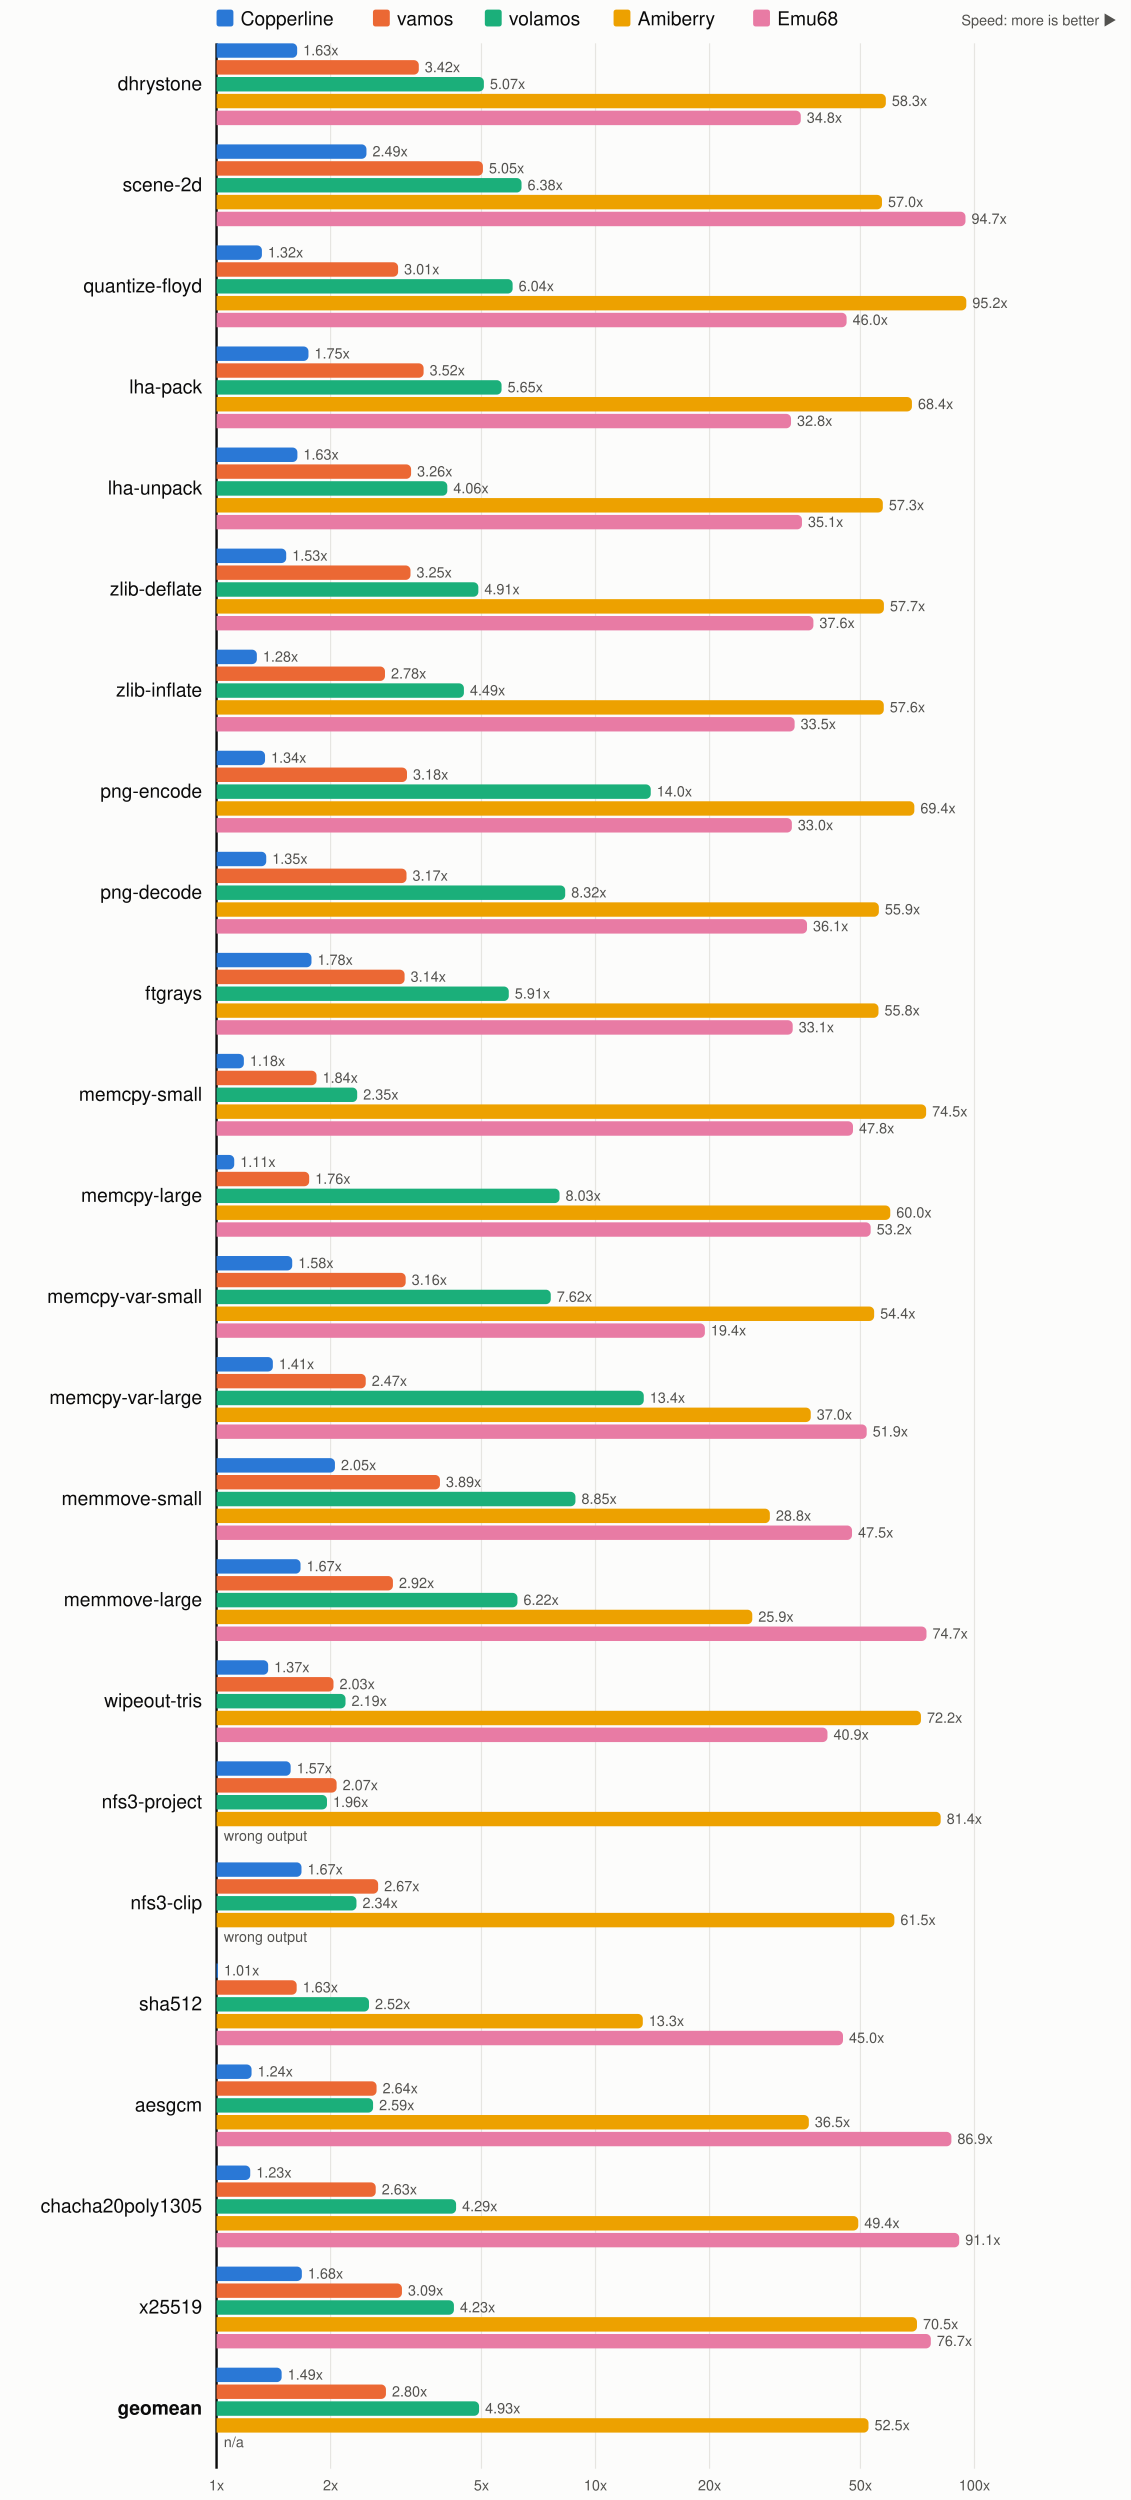
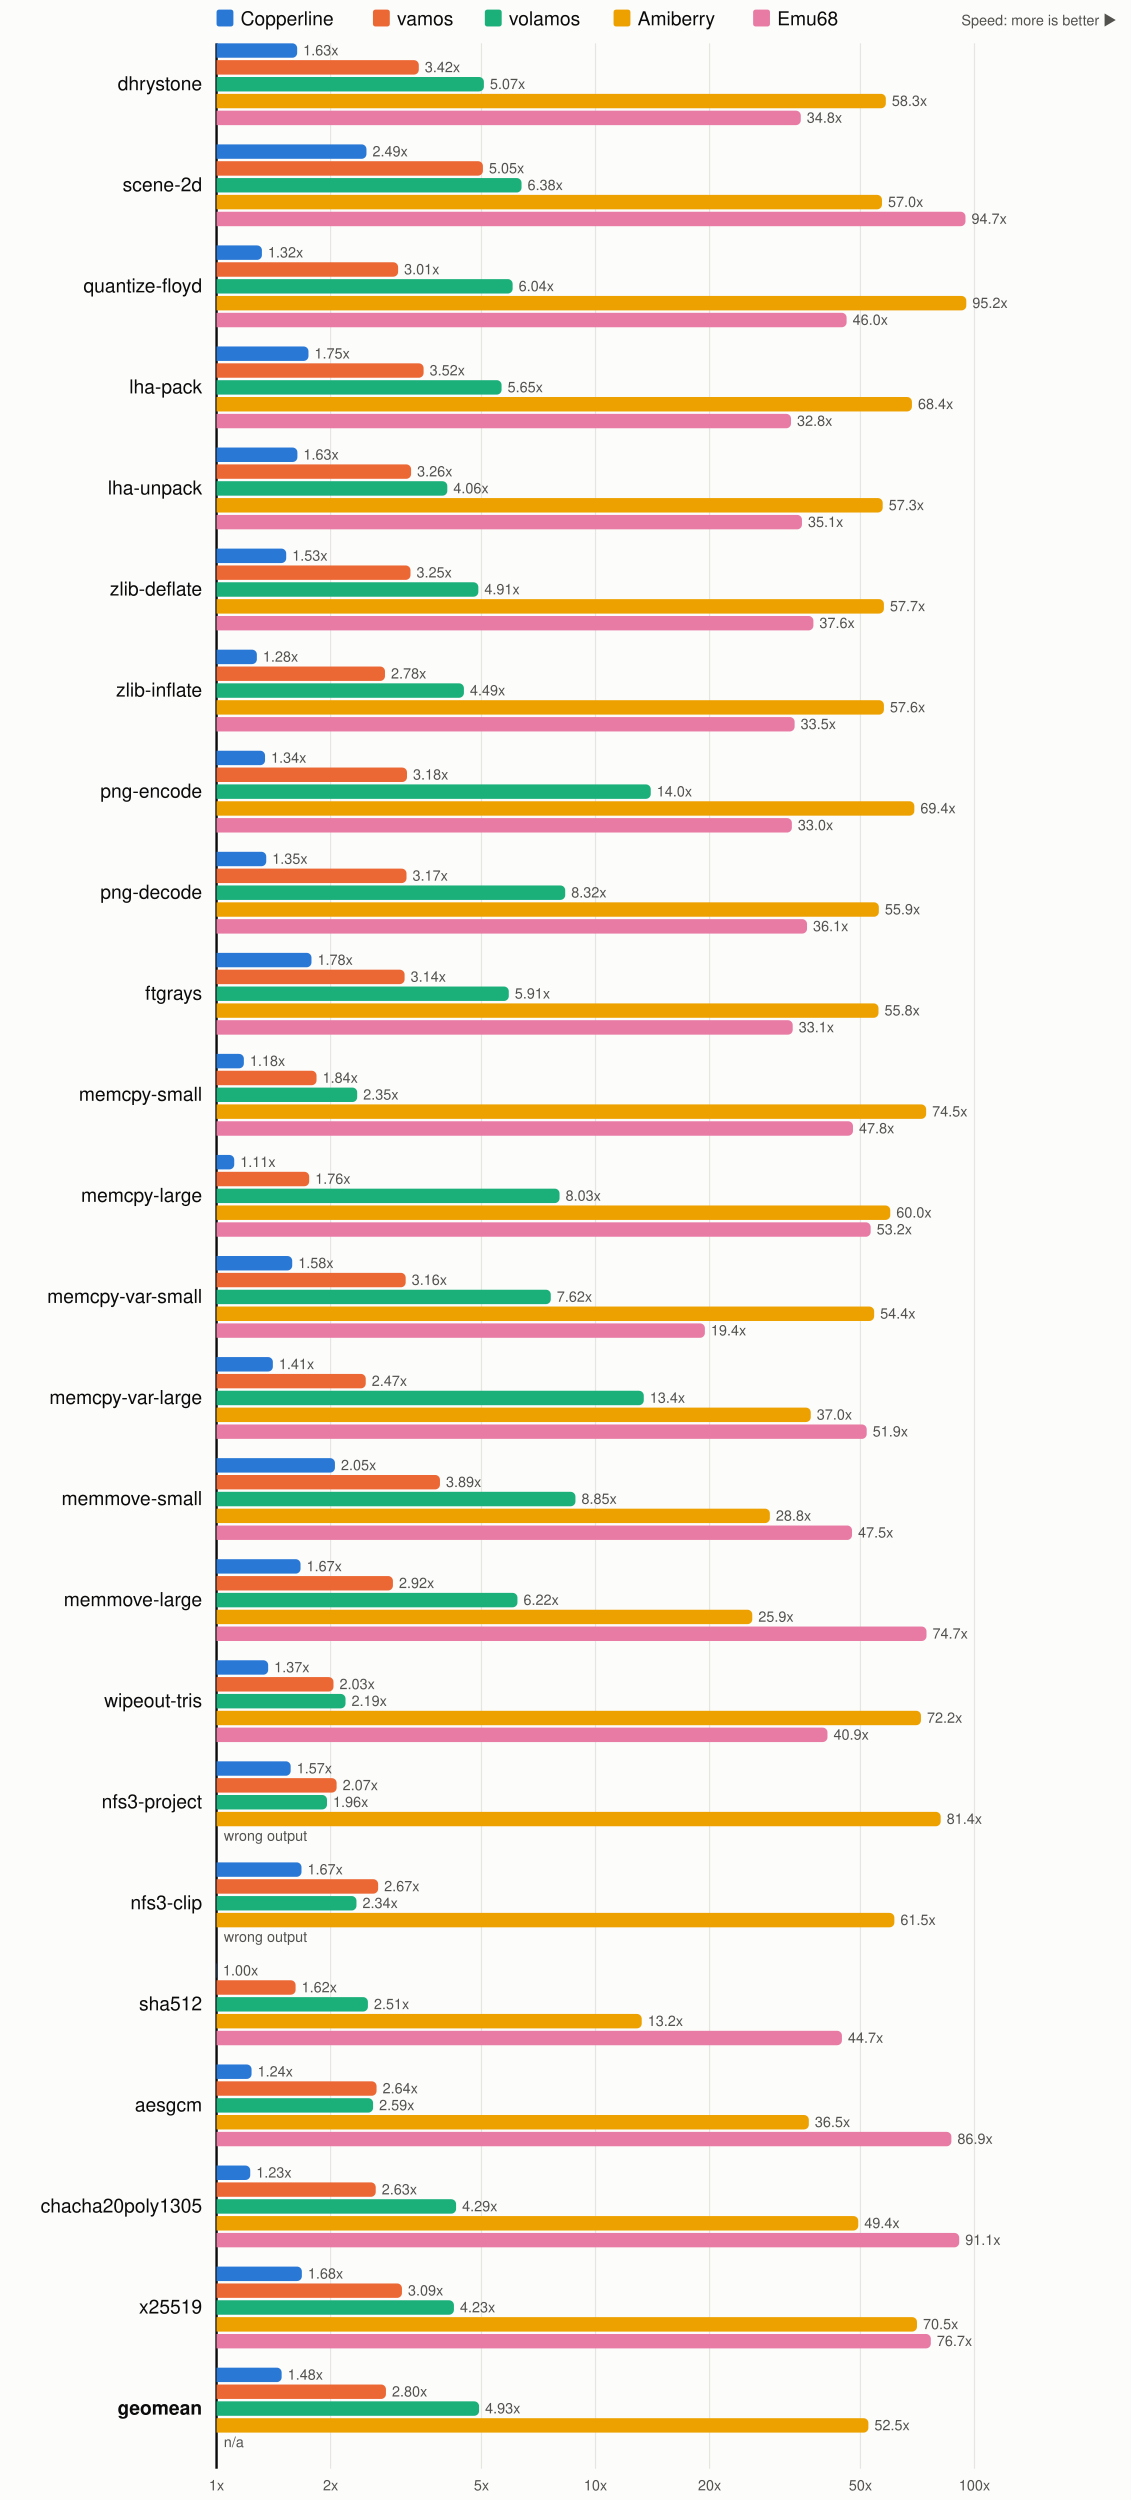
<svg xmlns="http://www.w3.org/2000/svg" width="940" height="2078" viewBox="0 0 940 2078" role="img" aria-label="m68k emulators on benchwork-040, speed relative to a 25 MHz 68040">
  <style>.t{font-family:system-ui,-apple-system,'Segoe UI',Helvetica,Arial,sans-serif;font-size:12px;fill:#0b0b0b}.t.muted{fill:#52514e}.t.big{font-size:16px}.t.name{font-weight:600}.t.axis{fill:#52514e;font-size:12px}.grid{stroke:#e6e5e1;stroke-width:1}.ref{stroke:#0b0b0b;stroke-width:2}.bg{fill:#fcfcfb}.ring{stroke:#fcfcfb;stroke-width:2}.dot{fill:#0b0b0b}.s0{fill:#2a78d6}.k0{stroke:#2a78d6}.s1{fill:#eb6834}.k1{stroke:#eb6834}.s2{fill:#1baf7a}.k2{stroke:#1baf7a}.s3{fill:#eda100}.k3{stroke:#eda100}.s4{fill:#e87ba4}.k4{stroke:#e87ba4}@media(prefers-color-scheme:dark){.t{fill:#ffffff}.t.muted{fill:#c3c2b7}.t.axis{fill:#c3c2b7}.grid{stroke:#333331}.ref{stroke:#ffffff}.bg{fill:#1a1a19}.ring{stroke:#1a1a19}.dot{fill:#ffffff}.s0{fill:#3987e5}.k0{stroke:#3987e5}.s1{fill:#d95926}.k1{stroke:#d95926}.s2{fill:#199e70}.k2{stroke:#199e70}.s3{fill:#c98500}.k3{stroke:#c98500}.s4{fill:#d55181}.k4{stroke:#d55181}}</style>
  <rect class="bg" width="940" height="2078" />
  <text class="t muted" x="928" y="21" text-anchor="end">Speed: more is better ▶</text>
  <rect class="s0" x="180" y="8" width="14" height="14" rx="2" />
  <text class="t big" x="200" y="21">Copperline</text>
  <rect class="s1" x="310" y="8" width="14" height="14" rx="2" />
  <text class="t big" x="330" y="21">vamos</text>
  <rect class="s2" x="403" y="8" width="14" height="14" rx="2" />
  <text class="t big" x="423" y="21">volamos</text>
  <rect class="s3" x="510" y="8" width="14" height="14" rx="2" />
  <text class="t big" x="530" y="21">Amiberry</text>
  <rect class="s4" x="626" y="8" width="14" height="14" rx="2" />
  <text class="t big" x="646" y="21">Emu68</text>
  <line class="ref" x1="180.0" y1="36" x2="180.0" y2="2052" />
  <text class="t axis" x="180.0" y="2070" text-anchor="middle">1x</text>
  <line class="grid" x1="274.8" y1="36" x2="274.8" y2="2052" />
  <text class="t axis" x="274.8" y="2070" text-anchor="middle">2x</text>
  <line class="grid" x1="400.2" y1="36" x2="400.2" y2="2052" />
  <text class="t axis" x="400.2" y="2070" text-anchor="middle">5x</text>
  <line class="grid" x1="495.0" y1="36" x2="495.0" y2="2052" />
  <text class="t axis" x="495.0" y="2070" text-anchor="middle">10x</text>
  <line class="grid" x1="589.8" y1="36" x2="589.8" y2="2052" />
  <text class="t axis" x="589.8" y="2070" text-anchor="middle">20x</text>
  <line class="grid" x1="715.2" y1="36" x2="715.2" y2="2052" />
  <text class="t axis" x="715.2" y="2070" text-anchor="middle">50x</text>
  <line class="grid" x1="810.0" y1="36" x2="810.0" y2="2052" />
  <text class="t axis" x="810.0" y="2070" text-anchor="middle">100x</text>
  <text class="t big" x="168" y="75.0" text-anchor="end">dhrystone</text>
  <path class="s0" d="M180,36 h63.0 a4,4 0 0 1 4,4 v4 a4,4 0 0 1 -4,4 h-63.0 z" />
  <text class="t muted" x="252.0" y="46">1.63x</text>
  <path class="s1" d="M180,50 h164.1 a4,4 0 0 1 4,4 v4 a4,4 0 0 1 -4,4 h-164.1 z" />
  <text class="t muted" x="353.1" y="60">3.42x</text>
  <path class="s2" d="M180,64 h218.2 a4,4 0 0 1 4,4 v4 a4,4 0 0 1 -4,4 h-218.2 z" />
  <text class="t muted" x="407.2" y="74">5.07x</text>
  <path class="s3" d="M180,78 h552.3 a4,4 0 0 1 4,4 v4 a4,4 0 0 1 -4,4 h-552.3 z" />
  <text class="t muted" x="741.3" y="88">58.3x</text>
  <path class="s4" d="M180,92 h481.6 a4,4 0 0 1 4,4 v4 a4,4 0 0 1 -4,4 h-481.6 z" />
  <text class="t muted" x="670.6" y="102">34.8x</text>
  <text class="t big" x="168" y="159.0" text-anchor="end">scene-2d</text>
  <path class="s0" d="M180,120 h120.6 a4,4 0 0 1 4,4 v4 a4,4 0 0 1 -4,4 h-120.6 z" />
  <text class="t muted" x="309.6" y="130">2.49x</text>
  <path class="s1" d="M180,134 h217.4 a4,4 0 0 1 4,4 v4 a4,4 0 0 1 -4,4 h-217.4 z" />
  <text class="t muted" x="406.4" y="144">5.05x</text>
  <path class="s2" d="M180,148 h249.5 a4,4 0 0 1 4,4 v4 a4,4 0 0 1 -4,4 h-249.5 z" />
  <text class="t muted" x="438.5" y="158">6.38x</text>
  <path class="s3" d="M180,162 h549.1 a4,4 0 0 1 4,4 v4 a4,4 0 0 1 -4,4 h-549.1 z" />
  <text class="t muted" x="738.1" y="172">57.0x</text>
  <path class="s4" d="M180,176 h618.5 a4,4 0 0 1 4,4 v4 a4,4 0 0 1 -4,4 h-618.5 z" />
  <text class="t muted" x="807.5" y="186">94.7x</text>
  <text class="t big" x="168" y="243.0" text-anchor="end">quantize-floyd</text>
  <path class="s0" d="M180,204 h33.7 a4,4 0 0 1 4,4 v4 a4,4 0 0 1 -4,4 h-33.7 z" />
  <text class="t muted" x="222.7" y="214">1.32x</text>
  <path class="s1" d="M180,218 h146.9 a4,4 0 0 1 4,4 v4 a4,4 0 0 1 -4,4 h-146.9 z" />
  <text class="t muted" x="335.9" y="228">3.01x</text>
  <path class="s2" d="M180,232 h242.1 a4,4 0 0 1 4,4 v4 a4,4 0 0 1 -4,4 h-242.1 z" />
  <text class="t muted" x="431.1" y="242">6.04x</text>
  <path class="s3" d="M180,246 h619.2 a4,4 0 0 1 4,4 v4 a4,4 0 0 1 -4,4 h-619.2 z" />
  <text class="t muted" x="808.2" y="256">95.2x</text>
  <path class="s4" d="M180,260 h519.7 a4,4 0 0 1 4,4 v4 a4,4 0 0 1 -4,4 h-519.7 z" />
  <text class="t muted" x="708.7" y="270">46.0x</text>
  <text class="t big" x="168" y="327.0" text-anchor="end">lha-pack</text>
  <path class="s0" d="M180,288 h72.4 a4,4 0 0 1 4,4 v4 a4,4 0 0 1 -4,4 h-72.4 z" />
  <text class="t muted" x="261.4" y="298">1.75x</text>
  <path class="s1" d="M180,302 h168.1 a4,4 0 0 1 4,4 v4 a4,4 0 0 1 -4,4 h-168.1 z" />
  <text class="t muted" x="357.1" y="312">3.52x</text>
  <path class="s2" d="M180,316 h232.9 a4,4 0 0 1 4,4 v4 a4,4 0 0 1 -4,4 h-232.9 z" />
  <text class="t muted" x="421.9" y="326">5.65x</text>
  <path class="s3" d="M180,330 h574.0 a4,4 0 0 1 4,4 v4 a4,4 0 0 1 -4,4 h-574.0 z" />
  <text class="t muted" x="763.0" y="340">68.4x</text>
  <path class="s4" d="M180,344 h473.5 a4,4 0 0 1 4,4 v4 a4,4 0 0 1 -4,4 h-473.5 z" />
  <text class="t muted" x="662.5" y="354">32.8x</text>
  <text class="t big" x="168" y="411.0" text-anchor="end">lha-unpack</text>
  <path class="s0" d="M180,372 h63.2 a4,4 0 0 1 4,4 v4 a4,4 0 0 1 -4,4 h-63.2 z" />
  <text class="t muted" x="252.2" y="382">1.63x</text>
  <path class="s1" d="M180,386 h157.7 a4,4 0 0 1 4,4 v4 a4,4 0 0 1 -4,4 h-157.7 z" />
  <text class="t muted" x="346.7" y="396">3.26x</text>
  <path class="s2" d="M180,400 h187.8 a4,4 0 0 1 4,4 v4 a4,4 0 0 1 -4,4 h-187.8 z" />
  <text class="t muted" x="376.8" y="410">4.06x</text>
-   <path class="s3" d="M180,414 h549.8 a4,4 0 0 1 4,4 v4 a4,4 0 0 1 -4,4 h-549.8 z" />
-   <text class="t muted" x="738.8" y="424">57.3x</text>
+   <path class="s3" d="M180,414 h549.7 a4,4 0 0 1 4,4 v4 a4,4 0 0 1 -4,4 h-549.7 z" />
+   <text class="t muted" x="738.7" y="424">57.3x</text>
  <path class="s4" d="M180,428 h482.6 a4,4 0 0 1 4,4 v4 a4,4 0 0 1 -4,4 h-482.6 z" />
  <text class="t muted" x="671.6" y="438">35.1x</text>
  <text class="t big" x="168" y="495.0" text-anchor="end">zlib-deflate</text>
  <path class="s0" d="M180,456 h53.9 a4,4 0 0 1 4,4 v4 a4,4 0 0 1 -4,4 h-53.9 z" />
  <text class="t muted" x="242.9" y="466">1.53x</text>
  <path class="s1" d="M180,470 h157.2 a4,4 0 0 1 4,4 v4 a4,4 0 0 1 -4,4 h-157.2 z" />
  <text class="t muted" x="346.2" y="480">3.25x</text>
  <path class="s2" d="M180,484 h213.6 a4,4 0 0 1 4,4 v4 a4,4 0 0 1 -4,4 h-213.6 z" />
  <text class="t muted" x="402.6" y="494">4.91x</text>
  <path class="s3" d="M180,498 h550.7 a4,4 0 0 1 4,4 v4 a4,4 0 0 1 -4,4 h-550.7 z" />
  <text class="t muted" x="739.7" y="508">57.7x</text>
  <path class="s4" d="M180,512 h492.1 a4,4 0 0 1 4,4 v4 a4,4 0 0 1 -4,4 h-492.1 z" />
  <text class="t muted" x="681.1" y="522">37.6x</text>
  <text class="t big" x="168" y="579.0" text-anchor="end">zlib-inflate</text>
  <path class="s0" d="M180,540 h29.5 a4,4 0 0 1 4,4 v4 a4,4 0 0 1 -4,4 h-29.5 z" />
  <text class="t muted" x="218.5" y="550">1.28x</text>
  <path class="s1" d="M180,554 h136.0 a4,4 0 0 1 4,4 v4 a4,4 0 0 1 -4,4 h-136.0 z" />
  <text class="t muted" x="325.0" y="564">2.78x</text>
  <path class="s2" d="M180,568 h201.6 a4,4 0 0 1 4,4 v4 a4,4 0 0 1 -4,4 h-201.6 z" />
  <text class="t muted" x="390.6" y="578">4.49x</text>
-   <path class="s3" d="M180,582 h550.6 a4,4 0 0 1 4,4 v4 a4,4 0 0 1 -4,4 h-550.6 z" />
-   <text class="t muted" x="739.6" y="592">57.6x</text>
+   <path class="s3" d="M180,582 h550.7 a4,4 0 0 1 4,4 v4 a4,4 0 0 1 -4,4 h-550.7 z" />
+   <text class="t muted" x="739.7" y="592">57.6x</text>
  <path class="s4" d="M180,596 h476.5 a4,4 0 0 1 4,4 v4 a4,4 0 0 1 -4,4 h-476.5 z" />
  <text class="t muted" x="665.5" y="606">33.5x</text>
  <text class="t big" x="168" y="663.0" text-anchor="end">png-encode</text>
  <path class="s0" d="M180,624 h36.3 a4,4 0 0 1 4,4 v4 a4,4 0 0 1 -4,4 h-36.3 z" />
  <text class="t muted" x="225.3" y="634">1.34x</text>
  <path class="s1" d="M180,638 h154.3 a4,4 0 0 1 4,4 v4 a4,4 0 0 1 -4,4 h-154.3 z" />
  <text class="t muted" x="343.3" y="648">3.18x</text>
  <path class="s2" d="M180,652 h356.9 a4,4 0 0 1 4,4 v4 a4,4 0 0 1 -4,4 h-356.9 z" />
  <text class="t muted" x="545.9" y="662">14.0x</text>
  <path class="s3" d="M180,666 h576.0 a4,4 0 0 1 4,4 v4 a4,4 0 0 1 -4,4 h-576.0 z" />
  <text class="t muted" x="765.0" y="676">69.4x</text>
  <path class="s4" d="M180,680 h474.2 a4,4 0 0 1 4,4 v4 a4,4 0 0 1 -4,4 h-474.2 z" />
  <text class="t muted" x="663.2" y="690">33.0x</text>
  <text class="t big" x="168" y="747.0" text-anchor="end">png-decode</text>
  <path class="s0" d="M180,708 h37.3 a4,4 0 0 1 4,4 v4 a4,4 0 0 1 -4,4 h-37.3 z" />
  <text class="t muted" x="226.3" y="718">1.35x</text>
  <path class="s1" d="M180,722 h153.9 a4,4 0 0 1 4,4 v4 a4,4 0 0 1 -4,4 h-153.9 z" />
  <text class="t muted" x="342.9" y="732">3.17x</text>
  <path class="s2" d="M180,736 h285.8 a4,4 0 0 1 4,4 v4 a4,4 0 0 1 -4,4 h-285.8 z" />
  <text class="t muted" x="474.8" y="746">8.32x</text>
  <path class="s3" d="M180,750 h546.5 a4,4 0 0 1 4,4 v4 a4,4 0 0 1 -4,4 h-546.5 z" />
  <text class="t muted" x="735.5" y="760">55.9x</text>
  <path class="s4" d="M180,764 h486.8 a4,4 0 0 1 4,4 v4 a4,4 0 0 1 -4,4 h-486.8 z" />
  <text class="t muted" x="675.8" y="774">36.1x</text>
  <text class="t big" x="168" y="831.0" text-anchor="end">ftgrays</text>
  <path class="s0" d="M180,792 h74.9 a4,4 0 0 1 4,4 v4 a4,4 0 0 1 -4,4 h-74.9 z" />
  <text class="t muted" x="263.9" y="802">1.78x</text>
  <path class="s1" d="M180,806 h152.3 a4,4 0 0 1 4,4 v4 a4,4 0 0 1 -4,4 h-152.3 z" />
  <text class="t muted" x="341.3" y="816">3.14x</text>
  <path class="s2" d="M180,820 h238.9 a4,4 0 0 1 4,4 v4 a4,4 0 0 1 -4,4 h-238.9 z" />
  <text class="t muted" x="427.9" y="830">5.91x</text>
  <path class="s3" d="M180,834 h546.2 a4,4 0 0 1 4,4 v4 a4,4 0 0 1 -4,4 h-546.2 z" />
  <text class="t muted" x="735.2" y="844">55.8x</text>
  <path class="s4" d="M180,848 h474.9 a4,4 0 0 1 4,4 v4 a4,4 0 0 1 -4,4 h-474.9 z" />
  <text class="t muted" x="663.9" y="858">33.1x</text>
  <text class="t big" x="168" y="915.0" text-anchor="end">memcpy-small</text>
  <path class="s0" d="M180,876 h18.7 a4,4 0 0 1 4,4 v4 a4,4 0 0 1 -4,4 h-18.7 z" />
  <text class="t muted" x="207.7" y="886">1.18x</text>
  <path class="s1" d="M180,890 h79.1 a4,4 0 0 1 4,4 v4 a4,4 0 0 1 -4,4 h-79.1 z" />
  <text class="t muted" x="268.1" y="900">1.84x</text>
  <path class="s2" d="M180,904 h112.9 a4,4 0 0 1 4,4 v4 a4,4 0 0 1 -4,4 h-112.9 z" />
  <text class="t muted" x="301.9" y="914">2.35x</text>
  <path class="s3" d="M180,918 h585.8 a4,4 0 0 1 4,4 v4 a4,4 0 0 1 -4,4 h-585.8 z" />
  <text class="t muted" x="774.8" y="928">74.5x</text>
  <path class="s4" d="M180,932 h525.0 a4,4 0 0 1 4,4 v4 a4,4 0 0 1 -4,4 h-525.0 z" />
  <text class="t muted" x="714.0" y="942">47.8x</text>
  <text class="t big" x="168" y="999.0" text-anchor="end">memcpy-large</text>
  <path class="s0" d="M180,960 h10.7 a4,4 0 0 1 4,4 v4 a4,4 0 0 1 -4,4 h-10.7 z" />
  <text class="t muted" x="199.7" y="970">1.11x</text>
  <path class="s1" d="M180,974 h73.0 a4,4 0 0 1 4,4 v4 a4,4 0 0 1 -4,4 h-73.0 z" />
  <text class="t muted" x="262.0" y="984">1.76x</text>
  <path class="s2" d="M180,988 h281.1 a4,4 0 0 1 4,4 v4 a4,4 0 0 1 -4,4 h-281.1 z" />
  <text class="t muted" x="470.1" y="998">8.03x</text>
  <path class="s3" d="M180,1002 h556.0 a4,4 0 0 1 4,4 v4 a4,4 0 0 1 -4,4 h-556.0 z" />
  <text class="t muted" x="745.0" y="1012">60.0x</text>
  <path class="s4" d="M180,1016 h539.7 a4,4 0 0 1 4,4 v4 a4,4 0 0 1 -4,4 h-539.7 z" />
  <text class="t muted" x="728.7" y="1026">53.2x</text>
  <text class="t big" x="168" y="1083.0" text-anchor="end">memcpy-var-small</text>
  <path class="s0" d="M180,1044 h58.9 a4,4 0 0 1 4,4 v4 a4,4 0 0 1 -4,4 h-58.9 z" />
  <text class="t muted" x="247.9" y="1054">1.58x</text>
  <path class="s1" d="M180,1058 h153.2 a4,4 0 0 1 4,4 v4 a4,4 0 0 1 -4,4 h-153.2 z" />
  <text class="t muted" x="342.2" y="1068">3.16x</text>
  <path class="s2" d="M180,1072 h273.8 a4,4 0 0 1 4,4 v4 a4,4 0 0 1 -4,4 h-273.8 z" />
  <text class="t muted" x="462.8" y="1082">7.62x</text>
  <path class="s3" d="M180,1086 h542.6 a4,4 0 0 1 4,4 v4 a4,4 0 0 1 -4,4 h-542.6 z" />
  <text class="t muted" x="731.6" y="1096">54.4x</text>
  <path class="s4" d="M180,1100 h401.9 a4,4 0 0 1 4,4 v4 a4,4 0 0 1 -4,4 h-401.9 z" />
  <text class="t muted" x="590.9" y="1110">19.4x</text>
  <text class="t big" x="168" y="1167.0" text-anchor="end">memcpy-var-large</text>
  <path class="s0" d="M180,1128 h42.8 a4,4 0 0 1 4,4 v4 a4,4 0 0 1 -4,4 h-42.8 z" />
  <text class="t muted" x="231.8" y="1138">1.41x</text>
  <path class="s1" d="M180,1142 h120.0 a4,4 0 0 1 4,4 v4 a4,4 0 0 1 -4,4 h-120.0 z" />
  <text class="t muted" x="309.0" y="1152">2.47x</text>
  <path class="s2" d="M180,1156 h351.1 a4,4 0 0 1 4,4 v4 a4,4 0 0 1 -4,4 h-351.1 z" />
  <text class="t muted" x="540.1" y="1166">13.4x</text>
  <path class="s3" d="M180,1170 h489.9 a4,4 0 0 1 4,4 v4 a4,4 0 0 1 -4,4 h-489.9 z" />
  <text class="t muted" x="678.9" y="1180">37.0x</text>
  <path class="s4" d="M180,1184 h536.4 a4,4 0 0 1 4,4 v4 a4,4 0 0 1 -4,4 h-536.4 z" />
  <text class="t muted" x="725.4" y="1194">51.9x</text>
  <text class="t big" x="168" y="1251.0" text-anchor="end">memmove-small</text>
  <path class="s0" d="M180,1212 h94.4 a4,4 0 0 1 4,4 v4 a4,4 0 0 1 -4,4 h-94.4 z" />
  <text class="t muted" x="283.4" y="1222">2.05x</text>
  <path class="s1" d="M180,1226 h181.7 a4,4 0 0 1 4,4 v4 a4,4 0 0 1 -4,4 h-181.7 z" />
  <text class="t muted" x="370.7" y="1236">3.89x</text>
  <path class="s2" d="M180,1240 h294.3 a4,4 0 0 1 4,4 v4 a4,4 0 0 1 -4,4 h-294.3 z" />
  <text class="t muted" x="483.3" y="1250">8.85x</text>
  <path class="s3" d="M180,1254 h455.9 a4,4 0 0 1 4,4 v4 a4,4 0 0 1 -4,4 h-455.9 z" />
  <text class="t muted" x="644.9" y="1264">28.8x</text>
  <path class="s4" d="M180,1268 h524.2 a4,4 0 0 1 4,4 v4 a4,4 0 0 1 -4,4 h-524.2 z" />
  <text class="t muted" x="713.2" y="1278">47.5x</text>
  <text class="t big" x="168" y="1335.0" text-anchor="end">memmove-large</text>
  <path class="s0" d="M180,1296 h65.8 a4,4 0 0 1 4,4 v4 a4,4 0 0 1 -4,4 h-65.8 z" />
  <text class="t muted" x="254.8" y="1306">1.67x</text>
  <path class="s1" d="M180,1310 h142.6 a4,4 0 0 1 4,4 v4 a4,4 0 0 1 -4,4 h-142.6 z" />
  <text class="t muted" x="331.6" y="1320">2.92x</text>
  <path class="s2" d="M180,1324 h246.1 a4,4 0 0 1 4,4 v4 a4,4 0 0 1 -4,4 h-246.1 z" />
  <text class="t muted" x="435.1" y="1334">6.22x</text>
  <path class="s3" d="M180,1338 h441.3 a4,4 0 0 1 4,4 v4 a4,4 0 0 1 -4,4 h-441.3 z" />
  <text class="t muted" x="630.3" y="1348">25.9x</text>
  <path class="s4" d="M180,1352 h586.1 a4,4 0 0 1 4,4 v4 a4,4 0 0 1 -4,4 h-586.1 z" />
  <text class="t muted" x="775.1" y="1362">74.7x</text>
  <text class="t big" x="168" y="1419.0" text-anchor="end">wipeout-tris</text>
  <path class="s0" d="M180,1380 h38.9 a4,4 0 0 1 4,4 v4 a4,4 0 0 1 -4,4 h-38.9 z" />
  <text class="t muted" x="227.9" y="1390">1.37x</text>
  <path class="s1" d="M180,1394 h93.2 a4,4 0 0 1 4,4 v4 a4,4 0 0 1 -4,4 h-93.2 z" />
  <text class="t muted" x="282.2" y="1404">2.03x</text>
  <path class="s2" d="M180,1408 h103.2 a4,4 0 0 1 4,4 v4 a4,4 0 0 1 -4,4 h-103.2 z" />
  <text class="t muted" x="292.2" y="1418">2.19x</text>
  <path class="s3" d="M180,1422 h581.5 a4,4 0 0 1 4,4 v4 a4,4 0 0 1 -4,4 h-581.5 z" />
  <text class="t muted" x="770.5" y="1432">72.2x</text>
  <path class="s4" d="M180,1436 h503.8 a4,4 0 0 1 4,4 v4 a4,4 0 0 1 -4,4 h-503.8 z" />
  <text class="t muted" x="692.8" y="1446">40.9x</text>
  <text class="t big" x="168" y="1503.0" text-anchor="end">nfs3-project</text>
  <path class="s0" d="M180,1464 h57.6 a4,4 0 0 1 4,4 v4 a4,4 0 0 1 -4,4 h-57.6 z" />
  <text class="t muted" x="246.6" y="1474">1.57x</text>
  <path class="s1" d="M180,1478 h95.8 a4,4 0 0 1 4,4 v4 a4,4 0 0 1 -4,4 h-95.8 z" />
  <text class="t muted" x="284.8" y="1488">2.07x</text>
  <path class="s2" d="M180,1492 h87.8 a4,4 0 0 1 4,4 v4 a4,4 0 0 1 -4,4 h-87.8 z" />
  <text class="t muted" x="276.8" y="1502">1.96x</text>
  <path class="s3" d="M180,1506 h597.9 a4,4 0 0 1 4,4 v4 a4,4 0 0 1 -4,4 h-597.9 z" />
  <text class="t muted" x="786.9" y="1516">81.4x</text>
  <text class="t muted" x="186" y="1530">wrong output</text>
  <text class="t big" x="168" y="1587.0" text-anchor="end">nfs3-clip</text>
  <path class="s0" d="M180,1548 h66.6 a4,4 0 0 1 4,4 v4 a4,4 0 0 1 -4,4 h-66.6 z" />
  <text class="t muted" x="255.6" y="1558">1.67x</text>
  <path class="s1" d="M180,1562 h130.3 a4,4 0 0 1 4,4 v4 a4,4 0 0 1 -4,4 h-130.3 z" />
  <text class="t muted" x="319.3" y="1572">2.67x</text>
  <path class="s2" d="M180,1576 h112.3 a4,4 0 0 1 4,4 v4 a4,4 0 0 1 -4,4 h-112.3 z" />
  <text class="t muted" x="301.3" y="1586">2.34x</text>
  <path class="s3" d="M180,1590 h559.4 a4,4 0 0 1 4,4 v4 a4,4 0 0 1 -4,4 h-559.4 z" />
  <text class="t muted" x="748.4" y="1600">61.5x</text>
  <text class="t muted" x="186" y="1614">wrong output</text>
  <text class="t big" x="168" y="1671.0" text-anchor="end">sha512</text>
-   <path class="s0" d="M180,1632 h0.6 a0.582,0.582 0 0 1 0.582,0.582 v10.837 a0.582,0.582 0 0 1 -0.582,0.582 h-0.6 z" />
-   <text class="t muted" x="186.2" y="1642">1.01x</text>
-   <path class="s1" d="M180,1646 h62.6 a4,4 0 0 1 4,4 v4 a4,4 0 0 1 -4,4 h-62.6 z" />
-   <text class="t muted" x="251.6" y="1656">1.63x</text>
-   <path class="s2" d="M180,1660 h122.7 a4,4 0 0 1 4,4 v4 a4,4 0 0 1 -4,4 h-122.7 z" />
-   <text class="t muted" x="311.7" y="1670">2.52x</text>
-   <path class="s3" d="M180,1674 h350.3 a4,4 0 0 1 4,4 v4 a4,4 0 0 1 -4,4 h-350.3 z" />
-   <text class="t muted" x="539.3" y="1684">13.3x</text>
-   <path class="s4" d="M180,1688 h516.7 a4,4 0 0 1 4,4 v4 a4,4 0 0 1 -4,4 h-516.7 z" />
-   <text class="t muted" x="705.7" y="1698">45.0x</text>
+   <path class="s0" d="M180,1632 h0.1 a0.14,0.14 0 0 1 0.14,0.14 v11.72 a0.14,0.14 0 0 1 -0.14,0.14 h-0.1 z" />
+   <text class="t muted" x="185.3" y="1642">1.00x</text>
+   <path class="s1" d="M180,1646 h61.7 a4,4 0 0 1 4,4 v4 a4,4 0 0 1 -4,4 h-61.7 z" />
+   <text class="t muted" x="250.7" y="1656">1.62x</text>
+   <path class="s2" d="M180,1660 h121.8 a4,4 0 0 1 4,4 v4 a4,4 0 0 1 -4,4 h-121.8 z" />
+   <text class="t muted" x="310.8" y="1670">2.51x</text>
+   <path class="s3" d="M180,1674 h349.4 a4,4 0 0 1 4,4 v4 a4,4 0 0 1 -4,4 h-349.4 z" />
+   <text class="t muted" x="538.4" y="1684">13.2x</text>
+   <path class="s4" d="M180,1688 h515.8 a4,4 0 0 1 4,4 v4 a4,4 0 0 1 -4,4 h-515.8 z" />
+   <text class="t muted" x="704.8" y="1698">44.7x</text>
  <text class="t big" x="168" y="1755.0" text-anchor="end">aesgcm</text>
  <path class="s0" d="M180,1716 h25.1 a4,4 0 0 1 4,4 v4 a4,4 0 0 1 -4,4 h-25.1 z" />
  <text class="t muted" x="214.1" y="1726">1.24x</text>
  <path class="s1" d="M180,1730 h129.0 a4,4 0 0 1 4,4 v4 a4,4 0 0 1 -4,4 h-129.0 z" />
  <text class="t muted" x="318.0" y="1740">2.64x</text>
  <path class="s2" d="M180,1744 h126.1 a4,4 0 0 1 4,4 v4 a4,4 0 0 1 -4,4 h-126.1 z" />
  <text class="t muted" x="315.1" y="1754">2.59x</text>
  <path class="s3" d="M180,1758 h488.3 a4,4 0 0 1 4,4 v4 a4,4 0 0 1 -4,4 h-488.3 z" />
  <text class="t muted" x="677.3" y="1768">36.5x</text>
  <path class="s4" d="M180,1772 h606.8 a4,4 0 0 1 4,4 v4 a4,4 0 0 1 -4,4 h-606.8 z" />
  <text class="t muted" x="795.8" y="1782">86.9x</text>
  <text class="t big" x="168" y="1839.0" text-anchor="end">chacha20poly1305</text>
  <path class="s0" d="M180,1800 h24.0 a4,4 0 0 1 4,4 v4 a4,4 0 0 1 -4,4 h-24.0 z" />
  <text class="t muted" x="213.0" y="1810">1.23x</text>
  <path class="s1" d="M180,1814 h128.3 a4,4 0 0 1 4,4 v4 a4,4 0 0 1 -4,4 h-128.3 z" />
  <text class="t muted" x="317.3" y="1824">2.63x</text>
  <path class="s2" d="M180,1828 h195.1 a4,4 0 0 1 4,4 v4 a4,4 0 0 1 -4,4 h-195.1 z" />
  <text class="t muted" x="384.1" y="1838">4.29x</text>
  <path class="s3" d="M180,1842 h529.4 a4,4 0 0 1 4,4 v4 a4,4 0 0 1 -4,4 h-529.4 z" />
  <text class="t muted" x="718.4" y="1852">49.4x</text>
  <path class="s4" d="M180,1856 h613.3 a4,4 0 0 1 4,4 v4 a4,4 0 0 1 -4,4 h-613.3 z" />
  <text class="t muted" x="802.3" y="1866">91.1x</text>
  <text class="t big" x="168" y="1923.0" text-anchor="end">x25519</text>
  <path class="s0" d="M180,1884 h66.9 a4,4 0 0 1 4,4 v4 a4,4 0 0 1 -4,4 h-66.9 z" />
  <text class="t muted" x="255.9" y="1894">1.68x</text>
  <path class="s1" d="M180,1898 h150.1 a4,4 0 0 1 4,4 v4 a4,4 0 0 1 -4,4 h-150.1 z" />
  <text class="t muted" x="339.1" y="1908">3.09x</text>
  <path class="s2" d="M180,1912 h193.3 a4,4 0 0 1 4,4 v4 a4,4 0 0 1 -4,4 h-193.3 z" />
  <text class="t muted" x="382.3" y="1922">4.23x</text>
  <path class="s3" d="M180,1926 h578.2 a4,4 0 0 1 4,4 v4 a4,4 0 0 1 -4,4 h-578.2 z" />
  <text class="t muted" x="767.2" y="1936">70.5x</text>
  <path class="s4" d="M180,1940 h589.7 a4,4 0 0 1 4,4 v4 a4,4 0 0 1 -4,4 h-589.7 z" />
  <text class="t muted" x="778.7" y="1950">76.7x</text>
  <text class="t big name" x="168" y="2007.0" text-anchor="end">geomean</text>
  <path class="s0" d="M180,1968 h50.1 a4,4 0 0 1 4,4 v4 a4,4 0 0 1 -4,4 h-50.1 z" />
-   <text class="t muted" x="239.1" y="1978">1.49x</text>
+   <text class="t muted" x="239.1" y="1978">1.48x</text>
  <path class="s1" d="M180,1982 h136.8 a4,4 0 0 1 4,4 v4 a4,4 0 0 1 -4,4 h-136.8 z" />
  <text class="t muted" x="325.8" y="1992">2.80x</text>
  <path class="s2" d="M180,1996 h214.2 a4,4 0 0 1 4,4 v4 a4,4 0 0 1 -4,4 h-214.2 z" />
  <text class="t muted" x="403.2" y="2006">4.93x</text>
-   <path class="s3" d="M180,2010 h537.9 a4,4 0 0 1 4,4 v4 a4,4 0 0 1 -4,4 h-537.9 z" />
-   <text class="t muted" x="726.9" y="2020">52.5x</text>
+   <path class="s3" d="M180,2010 h537.8 a4,4 0 0 1 4,4 v4 a4,4 0 0 1 -4,4 h-537.8 z" />
+   <text class="t muted" x="726.8" y="2020">52.5x</text>
  <text class="t muted" x="186" y="2034">n/a</text>
</svg>
